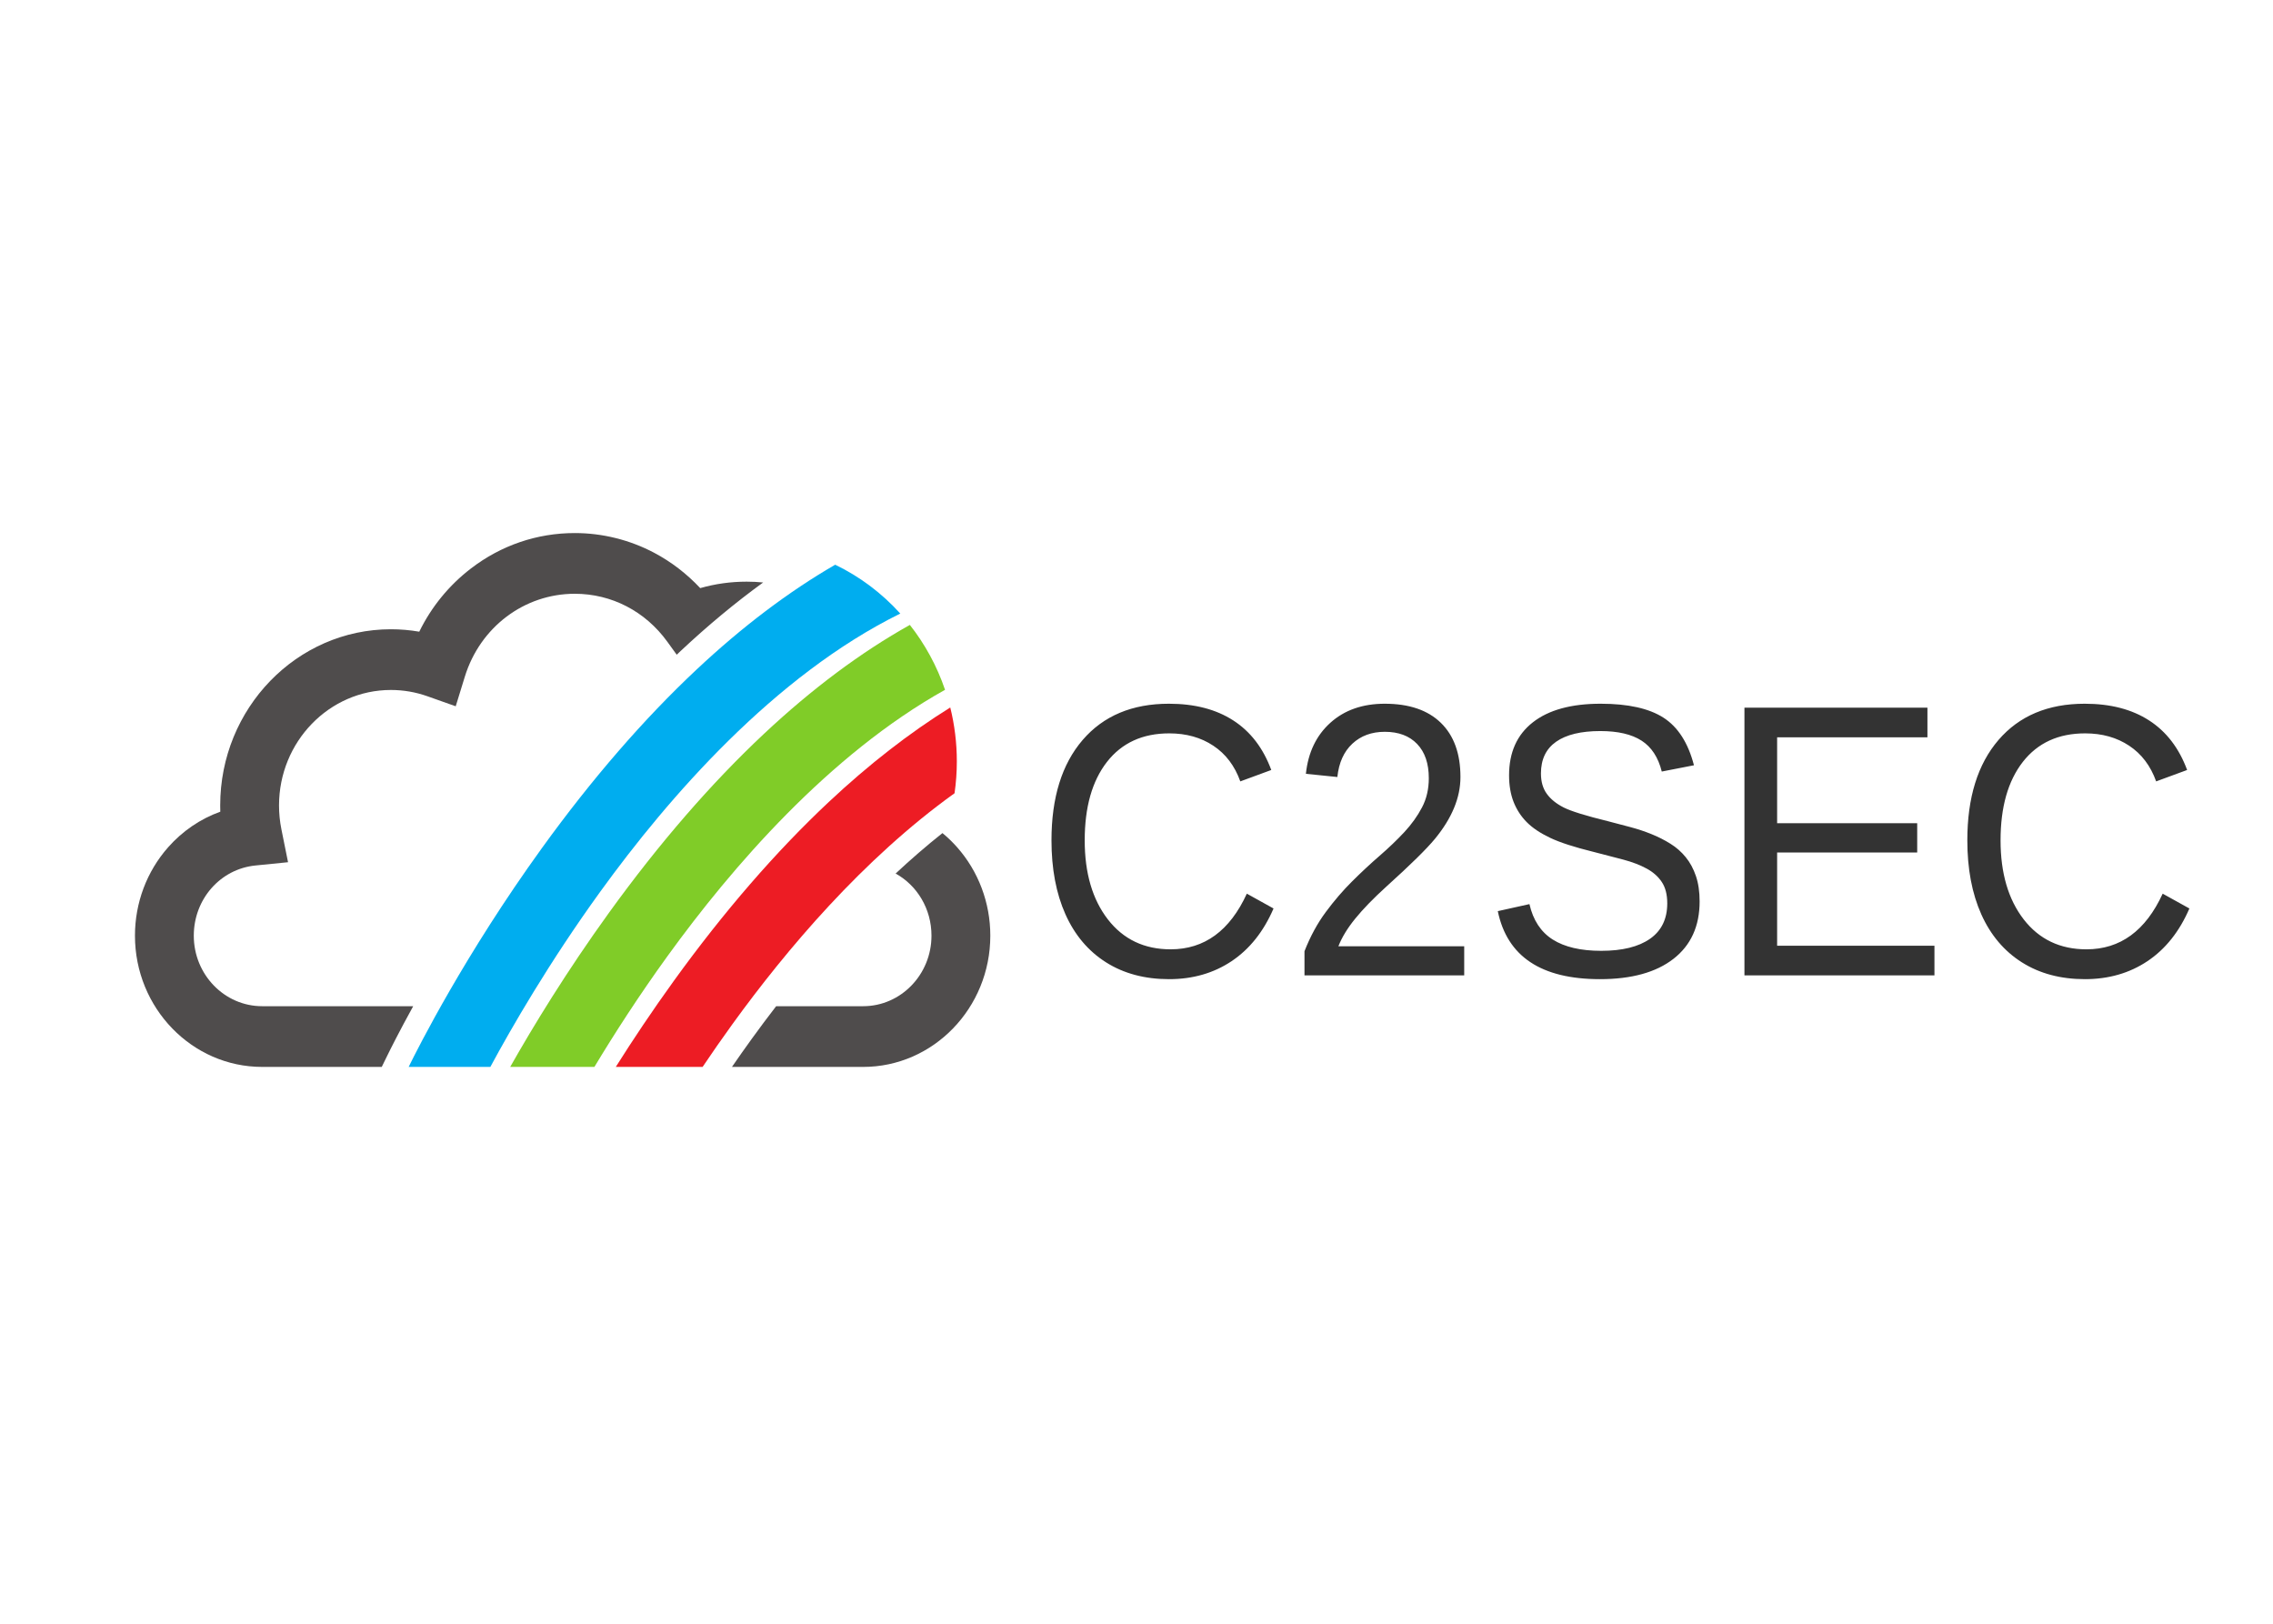
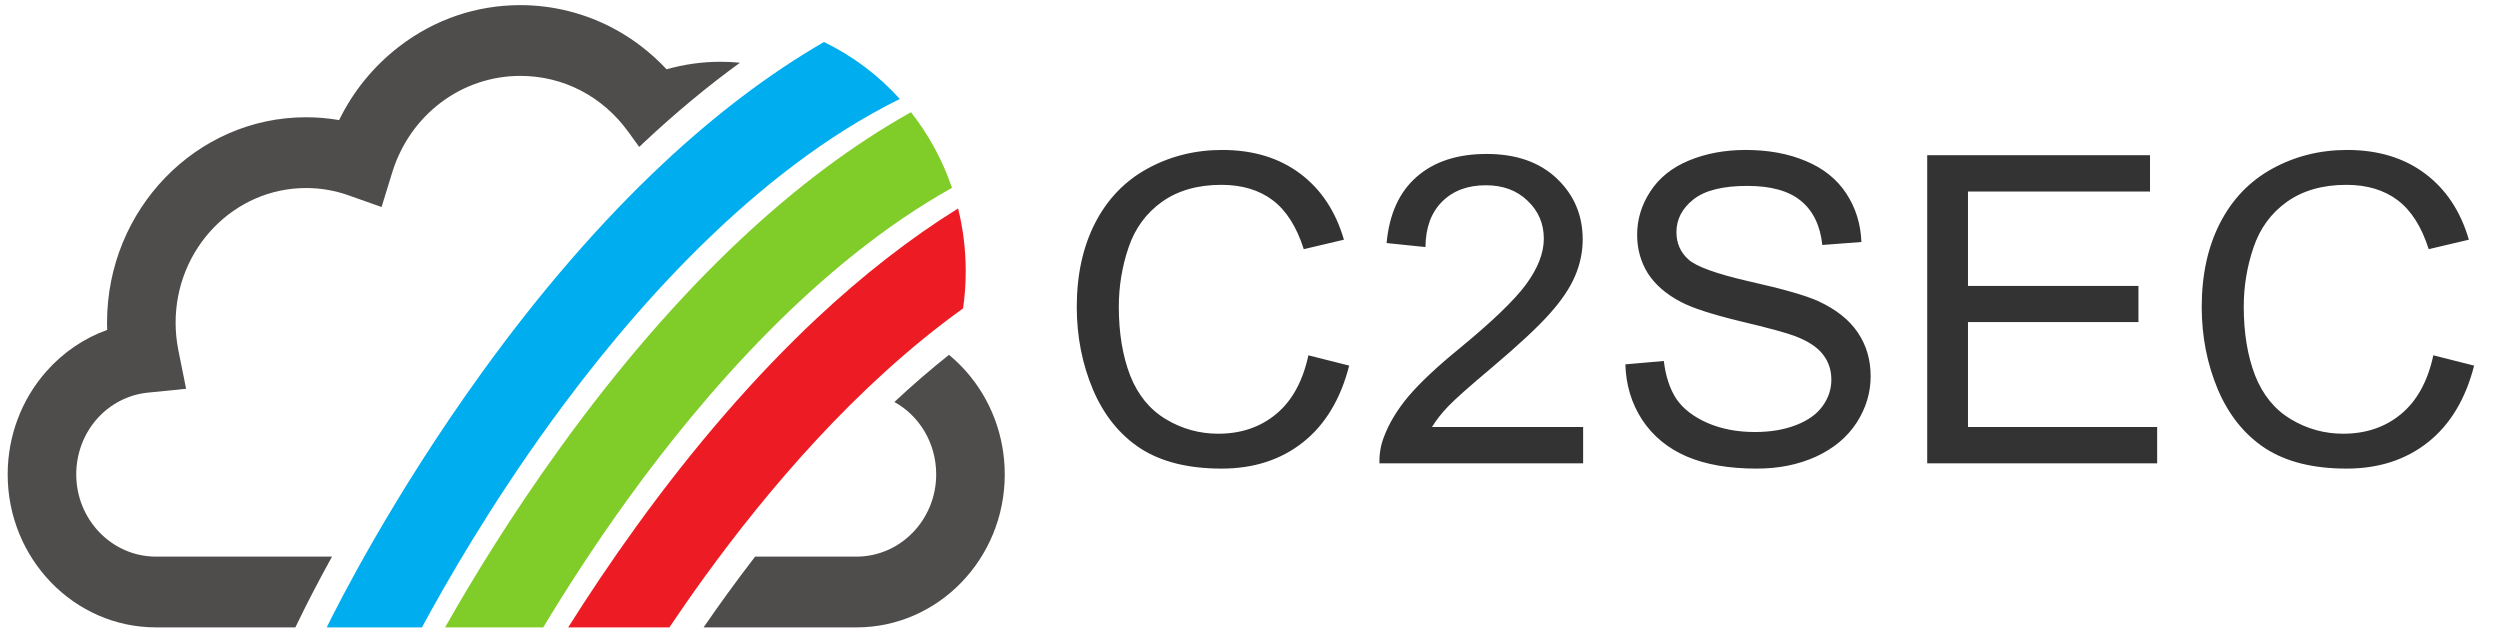
- <svg xmlns="http://www.w3.org/2000/svg" viewBox="1142.515 312.304 3240.039 1592.883" height="2666.667" width="3733.333" id="svg2" version="1.1">
-   <g transform="matrix(1.384243, 0, 0, -1.41874, -44.86976, 2786.329)" id="g10" style="">
-     <g transform="matrix(0.103032, 0, 0, 0.103734, -23.19385, -54.6109)" id="g12" style="">
-       <g transform="scale(1.11127)" id="g14">
-         <path id="path16" style="fill:#ed1c24;fill-opacity:1;fill-rule:nonzero;stroke:none" d="m 16240.9,11640.9 c -367.2,-221.2 -732.5,-496.4 -1092.5,-823.4 -475.7,-432.3 -944.2,-956.2 -1392.3,-1557.31 -196.7,-263.9 -371.7,-518.48 -523.4,-751.63 h 780.8 c 84.5,121.75 174.2,246.92 269.2,373.98 482.5,645.91 1173,1438.56 1996.8,2011.06 13.6,91.6 20.5,184.3 20.5,277.3 0,162.2 -20.5,319.7 -59.1,470" />
-       </g>
-       <g transform="scale(1.10404)" id="g18">
-         <path id="path20" style="fill:#80cc28;fill-opacity:1;fill-rule:nonzero;stroke:none" d="m 16300,11872.3 c -73.2,208.7 -181.8,400.8 -318.5,569.2 -443.9,-240.8 -886.3,-560.6 -1320.8,-955.4 -478.9,-435.1 -950.5,-962.4 -1401.5,-1567.49 -385.5,-517.09 -688.1,-998.85 -895.7,-1354.36 h 762.2 c 178.9,287.85 401.9,624.08 663.5,974.22 580.6,777.23 1460.5,1765.53 2510.8,2333.83" />
-       </g>
-       <g transform="scale(1.0766)" id="g22">
-         <path id="path24" style="fill:#00adef;fill-opacity:1;fill-rule:nonzero;stroke:none" d="m 16300,12860.7 c -170.4,182.7 -375.3,332.6 -604.4,439.4 -432,-242.2 -862.3,-557.3 -1285.4,-941.7 -491.1,-446.1 -974.7,-986.9 -1437.2,-1607.4 -713.6,-957.08 -1150.1,-1796.34 -1237.1,-1968.45 h 758.5 c 194.6,349.89 546.4,941.8 1022.1,1578.65 633.4,848 1614.3,1940.9 2783.5,2499.5" />
-       </g>
-       <path id="path26" style="fill:#4f4c4c;fill-opacity:1;fill-rule:nonzero;stroke:none" d="m 12420.7,9563.5 c 33.1,65.6 121.3,236.6 259.6,479.8 h -1509.9 c -376.6,0 -683,306.4 -683,683 0,353.4 264.8,645.6 615.9,679.7 l 326.1,31.7 -66.7,320.8 c -15.5,74.9 -23.4,152 -23.4,229 0,616.6 501.6,1118.3 1118.2,1118.3 124.4,0 246.6,-20.3 363.3,-60.3 l 284.4,-97.6 91.1,286.6 c 152.8,480.3 594.4,803 1098.9,803 367.4,0 704.4,-169.1 924.6,-463.9 l 94.3,-126.4 c 12.8,11.8 25.6,23.9 38.5,35.5 271.5,246.7 547.4,468.6 825.3,664.2 -54.4,5.2 -109.4,7.9 -165.1,7.9 -158.3,0 -313.6,-21 -463.9,-62.5 -133.5,138.4 -289.8,254.9 -460.4,342.3 -243.6,124.9 -517.9,190.9 -793.3,190.9 -376.9,0 -735.7,-118.5 -1037.5,-342.8 -220.1,-163.6 -395.5,-372.2 -516.7,-612.4 -93.3,15.6 -188,23.5 -283.5,23.5 -940.8,0 -1706.2,-765.4 -1706.2,-1706.3 0,-20.2 0.3,-40.4 1,-60.6 -197.8,-68.9 -376.9,-186.3 -520.8,-344 -214.2,-234.6 -332.1,-538.8 -332.1,-856.6 0,-700.8 570.2,-1271 1271,-1271 H 12366 l 54.7,108.2" />
-       <g transform="scale(1.1318)" id="g28">
-         <path id="path30" style="fill:#4f4c4c;fill-opacity:1;fill-rule:nonzero;stroke:none" d="m 16005.9,10234.9 c -40,43.6 -82.9,83.7 -128.5,120.1 -143,-110 -281.1,-226.3 -413.6,-346.1 190.2,-101.87 316.7,-302.01 316.7,-531.74 0,-332.74 -270.7,-603.45 -603.5,-603.45 h -768.2 c -77.5,-97.36 -149.5,-191.02 -215.4,-279.29 -58.3,-78.01 -116.8,-158.51 -174.9,-240.23 H 15177 c 619.3,0 1123,503.77 1123,1122.97 0,281.23 -104.4,550.34 -294.1,757.74" />
-       </g>
-       <g transform="matrix(11.09923, 0, 0, 12.01493, -2268.428, -2640.367)" id="g38" style="">
-         <text style="fill: rgb(51, 51, 51); font-family: Arial, sans-serif; font-size: 121px; white-space: pre;" transform="matrix(2.609066, 0, 0, -2.591409, 1905.567, 1080.53)">C2SEC</text>
-       </g>
-     </g>
-   </g>
+ <svg xmlns="http://www.w3.org/2000/svg" width="284" height="72" viewBox="0 0 284 72" fill="none">
+   <path d="M108.837 23.679C103.431 27.04 98.052 31.221 92.751 36.189C85.747 42.757 78.849 50.717 72.251 59.85C69.355 63.86 66.779 67.728 64.545 71.27H76.041C77.286 69.42 78.606 67.519 80.005 65.588C87.109 55.774 97.276 43.731 109.406 35.033C109.606 33.641 109.707 32.233 109.707 30.82C109.707 28.355 109.406 25.962 108.837 23.679Z" fill="#ED1C24" />
+   <path d="M108.146 21.337C107.075 18.186 105.487 15.287 103.487 12.745C96.993 16.379 90.522 21.207 84.166 27.166C77.161 33.734 70.262 41.693 63.665 50.827C58.026 58.632 53.599 65.904 50.563 71.271H61.712C64.329 66.926 67.591 61.85 71.418 56.565C79.911 44.833 92.782 29.915 108.146 21.337Z" fill="#80CC28" />
+   <path d="M102.22 11.242C99.789 8.553 96.866 6.346 93.598 4.774C87.436 8.339 81.298 12.977 75.263 18.635C68.257 25.202 61.359 33.162 54.762 42.296C44.583 56.383 38.356 68.737 37.115 71.27H47.935C50.711 66.12 55.729 57.407 62.515 48.033C71.55 35.551 85.542 19.464 102.22 11.242" fill="#00ADEF" />
+   <path d="M34.278 69.791C34.716 68.894 35.885 66.556 37.717 63.231H17.712C12.722 63.231 8.662 59.042 8.662 53.893C8.662 49.061 12.171 45.066 16.823 44.6L21.143 44.166L20.26 39.78C20.054 38.756 19.95 37.702 19.95 36.649C19.95 28.219 26.596 21.36 34.765 21.36C36.414 21.36 38.033 21.637 39.579 22.184L43.347 23.518L44.554 19.6C46.579 13.033 52.43 8.621 59.114 8.621C63.982 8.621 68.447 10.933 71.365 14.964L72.614 16.692C72.784 16.531 72.953 16.365 73.124 16.206C76.721 12.834 80.377 9.8 84.059 7.125C83.338 7.054 82.609 7.017 81.871 7.017C79.774 7.017 77.716 7.305 75.725 7.872C73.956 5.98 71.885 4.387 69.625 3.192C66.397 1.484 62.763 0.582 59.114 0.582C54.12 0.582 49.366 2.202 45.368 5.269C42.451 7.506 40.127 10.358 38.522 13.642C37.285 13.428 36.031 13.32 34.765 13.32C22.3 13.32 12.159 23.785 12.159 36.649C12.159 36.925 12.163 37.202 12.172 37.478C9.551 38.42 7.178 40.025 5.272 42.181C2.434 45.389 0.872 49.548 0.872 53.893C0.872 63.474 8.427 71.27 17.712 71.27H33.553L34.278 69.791" fill="#4F4C4C" />
+   <path d="M109.731 42.168C109.131 41.493 108.488 40.873 107.804 40.309C105.66 42.012 103.589 43.811 101.602 45.665C104.454 47.242 106.351 50.339 106.351 53.893C106.351 59.042 102.291 63.231 97.301 63.231H85.781C84.619 64.738 83.539 66.187 82.551 67.553C81.677 68.76 80.799 70.006 79.928 71.271H97.301C106.588 71.271 114.141 63.475 114.141 53.893C114.141 49.542 112.576 45.377 109.731 42.168" fill="#4F4C4C" />
+   <path d="M148.634 40.363L153.267 41.533C152.296 45.338 150.545 48.243 148.014 50.248C145.498 52.238 142.418 53.233 138.773 53.233C135 53.233 131.928 52.469 129.556 50.941C127.2 49.397 125.401 47.168 124.16 44.255C122.934 41.342 122.321 38.214 122.321 34.871C122.321 31.226 123.014 28.05 124.399 25.344C125.799 22.622 127.781 20.561 130.344 19.16C132.923 17.743 135.756 17.035 138.845 17.035C142.347 17.035 145.292 17.926 147.679 19.709C150.067 21.492 151.731 23.999 152.67 27.23L148.109 28.305C147.297 25.758 146.119 23.903 144.575 22.741C143.031 21.579 141.089 20.998 138.749 20.998C136.059 20.998 133.806 21.643 131.992 22.932C130.193 24.222 128.927 25.957 128.195 28.138C127.463 30.303 127.097 32.539 127.097 34.847C127.097 37.824 127.527 40.427 128.386 42.655C129.262 44.868 130.615 46.524 132.445 47.622C134.276 48.72 136.258 49.27 138.391 49.27C140.986 49.27 143.182 48.521 144.981 47.025C146.78 45.529 147.998 43.308 148.634 40.363ZM179.843 48.505V52.636H156.705C156.673 51.602 156.84 50.607 157.207 49.652C157.796 48.076 158.735 46.524 160.024 44.995C161.329 43.467 163.208 41.7 165.659 39.694C169.464 36.575 172.035 34.107 173.372 32.292C174.709 30.462 175.378 28.735 175.378 27.111C175.378 25.408 174.765 23.975 173.539 22.813C172.329 21.635 170.745 21.046 168.787 21.046C166.718 21.046 165.062 21.667 163.821 22.909C162.579 24.15 161.95 25.869 161.934 28.066L157.517 27.612C157.819 24.317 158.958 21.81 160.931 20.091C162.905 18.356 165.556 17.488 168.883 17.488C172.242 17.488 174.9 18.419 176.858 20.282C178.816 22.144 179.795 24.453 179.795 27.206C179.795 28.607 179.508 29.984 178.935 31.337C178.362 32.69 177.407 34.115 176.07 35.611C174.749 37.108 172.544 39.161 169.456 41.772C166.877 43.937 165.222 45.409 164.489 46.189C163.757 46.953 163.152 47.725 162.675 48.505H179.843ZM184.642 41.39L189.012 41.008C189.219 42.759 189.696 44.2 190.444 45.33C191.208 46.444 192.386 47.351 193.978 48.052C195.57 48.736 197.361 49.078 199.351 49.078C201.118 49.078 202.678 48.816 204.031 48.291C205.384 47.765 206.387 47.049 207.039 46.142C207.708 45.218 208.042 44.215 208.042 43.133C208.042 42.035 207.724 41.08 207.087 40.268C206.45 39.44 205.4 38.747 203.935 38.19C202.996 37.824 200.919 37.259 197.703 36.495C194.488 35.715 192.235 34.983 190.946 34.298C189.274 33.423 188.025 32.34 187.197 31.051C186.385 29.745 185.979 28.289 185.979 26.681C185.979 24.914 186.481 23.267 187.484 21.738C188.486 20.194 189.951 19.024 191.877 18.228C193.803 17.433 195.944 17.035 198.3 17.035C200.895 17.035 203.179 17.456 205.153 18.3C207.143 19.128 208.671 20.354 209.738 21.977C210.804 23.601 211.377 25.439 211.457 27.493L207.016 27.827C206.777 25.615 205.965 23.943 204.58 22.813C203.211 21.683 201.181 21.118 198.491 21.118C195.69 21.118 193.644 21.635 192.355 22.67C191.081 23.689 190.444 24.922 190.444 26.371C190.444 27.628 190.898 28.663 191.805 29.475C192.697 30.287 195.021 31.122 198.778 31.982C202.55 32.826 205.137 33.566 206.538 34.203C208.576 35.142 210.08 36.336 211.051 37.784C212.022 39.217 212.507 40.873 212.507 42.751C212.507 44.613 211.974 46.372 210.908 48.028C209.841 49.667 208.305 50.949 206.299 51.872C204.309 52.78 202.065 53.233 199.566 53.233C196.398 53.233 193.74 52.772 191.591 51.848C189.457 50.925 187.778 49.54 186.552 47.694C185.342 45.831 184.706 43.73 184.642 41.39ZM218.931 52.636V17.631H244.241V21.762H223.563V32.483H242.928V36.59H223.563V48.505H245.053V52.636H218.931ZM276.428 40.363L281.06 41.533C280.089 45.338 278.338 48.243 275.807 50.248C273.292 52.238 270.212 53.233 266.567 53.233C262.794 53.233 259.722 52.469 257.35 50.941C254.994 49.397 253.195 47.168 251.953 44.255C250.728 41.342 250.115 38.214 250.115 34.871C250.115 31.226 250.807 28.05 252.192 25.344C253.593 22.622 255.575 20.561 258.138 19.16C260.717 17.743 263.55 17.035 266.638 17.035C270.14 17.035 273.085 17.926 275.473 19.709C277.861 21.492 279.524 23.999 280.464 27.23L275.903 28.305C275.091 25.758 273.913 23.903 272.369 22.741C270.825 21.579 268.883 20.998 266.543 20.998C263.853 20.998 261.6 21.643 259.785 22.932C257.987 24.222 256.721 25.957 255.989 28.138C255.257 30.303 254.89 32.539 254.89 34.847C254.89 37.824 255.32 40.427 256.18 42.655C257.055 44.868 258.408 46.524 260.239 47.622C262.07 48.72 264.052 49.27 266.185 49.27C268.779 49.27 270.976 48.521 272.775 47.025C274.574 45.529 275.791 43.308 276.428 40.363Z" fill="#333333" />
</svg>
